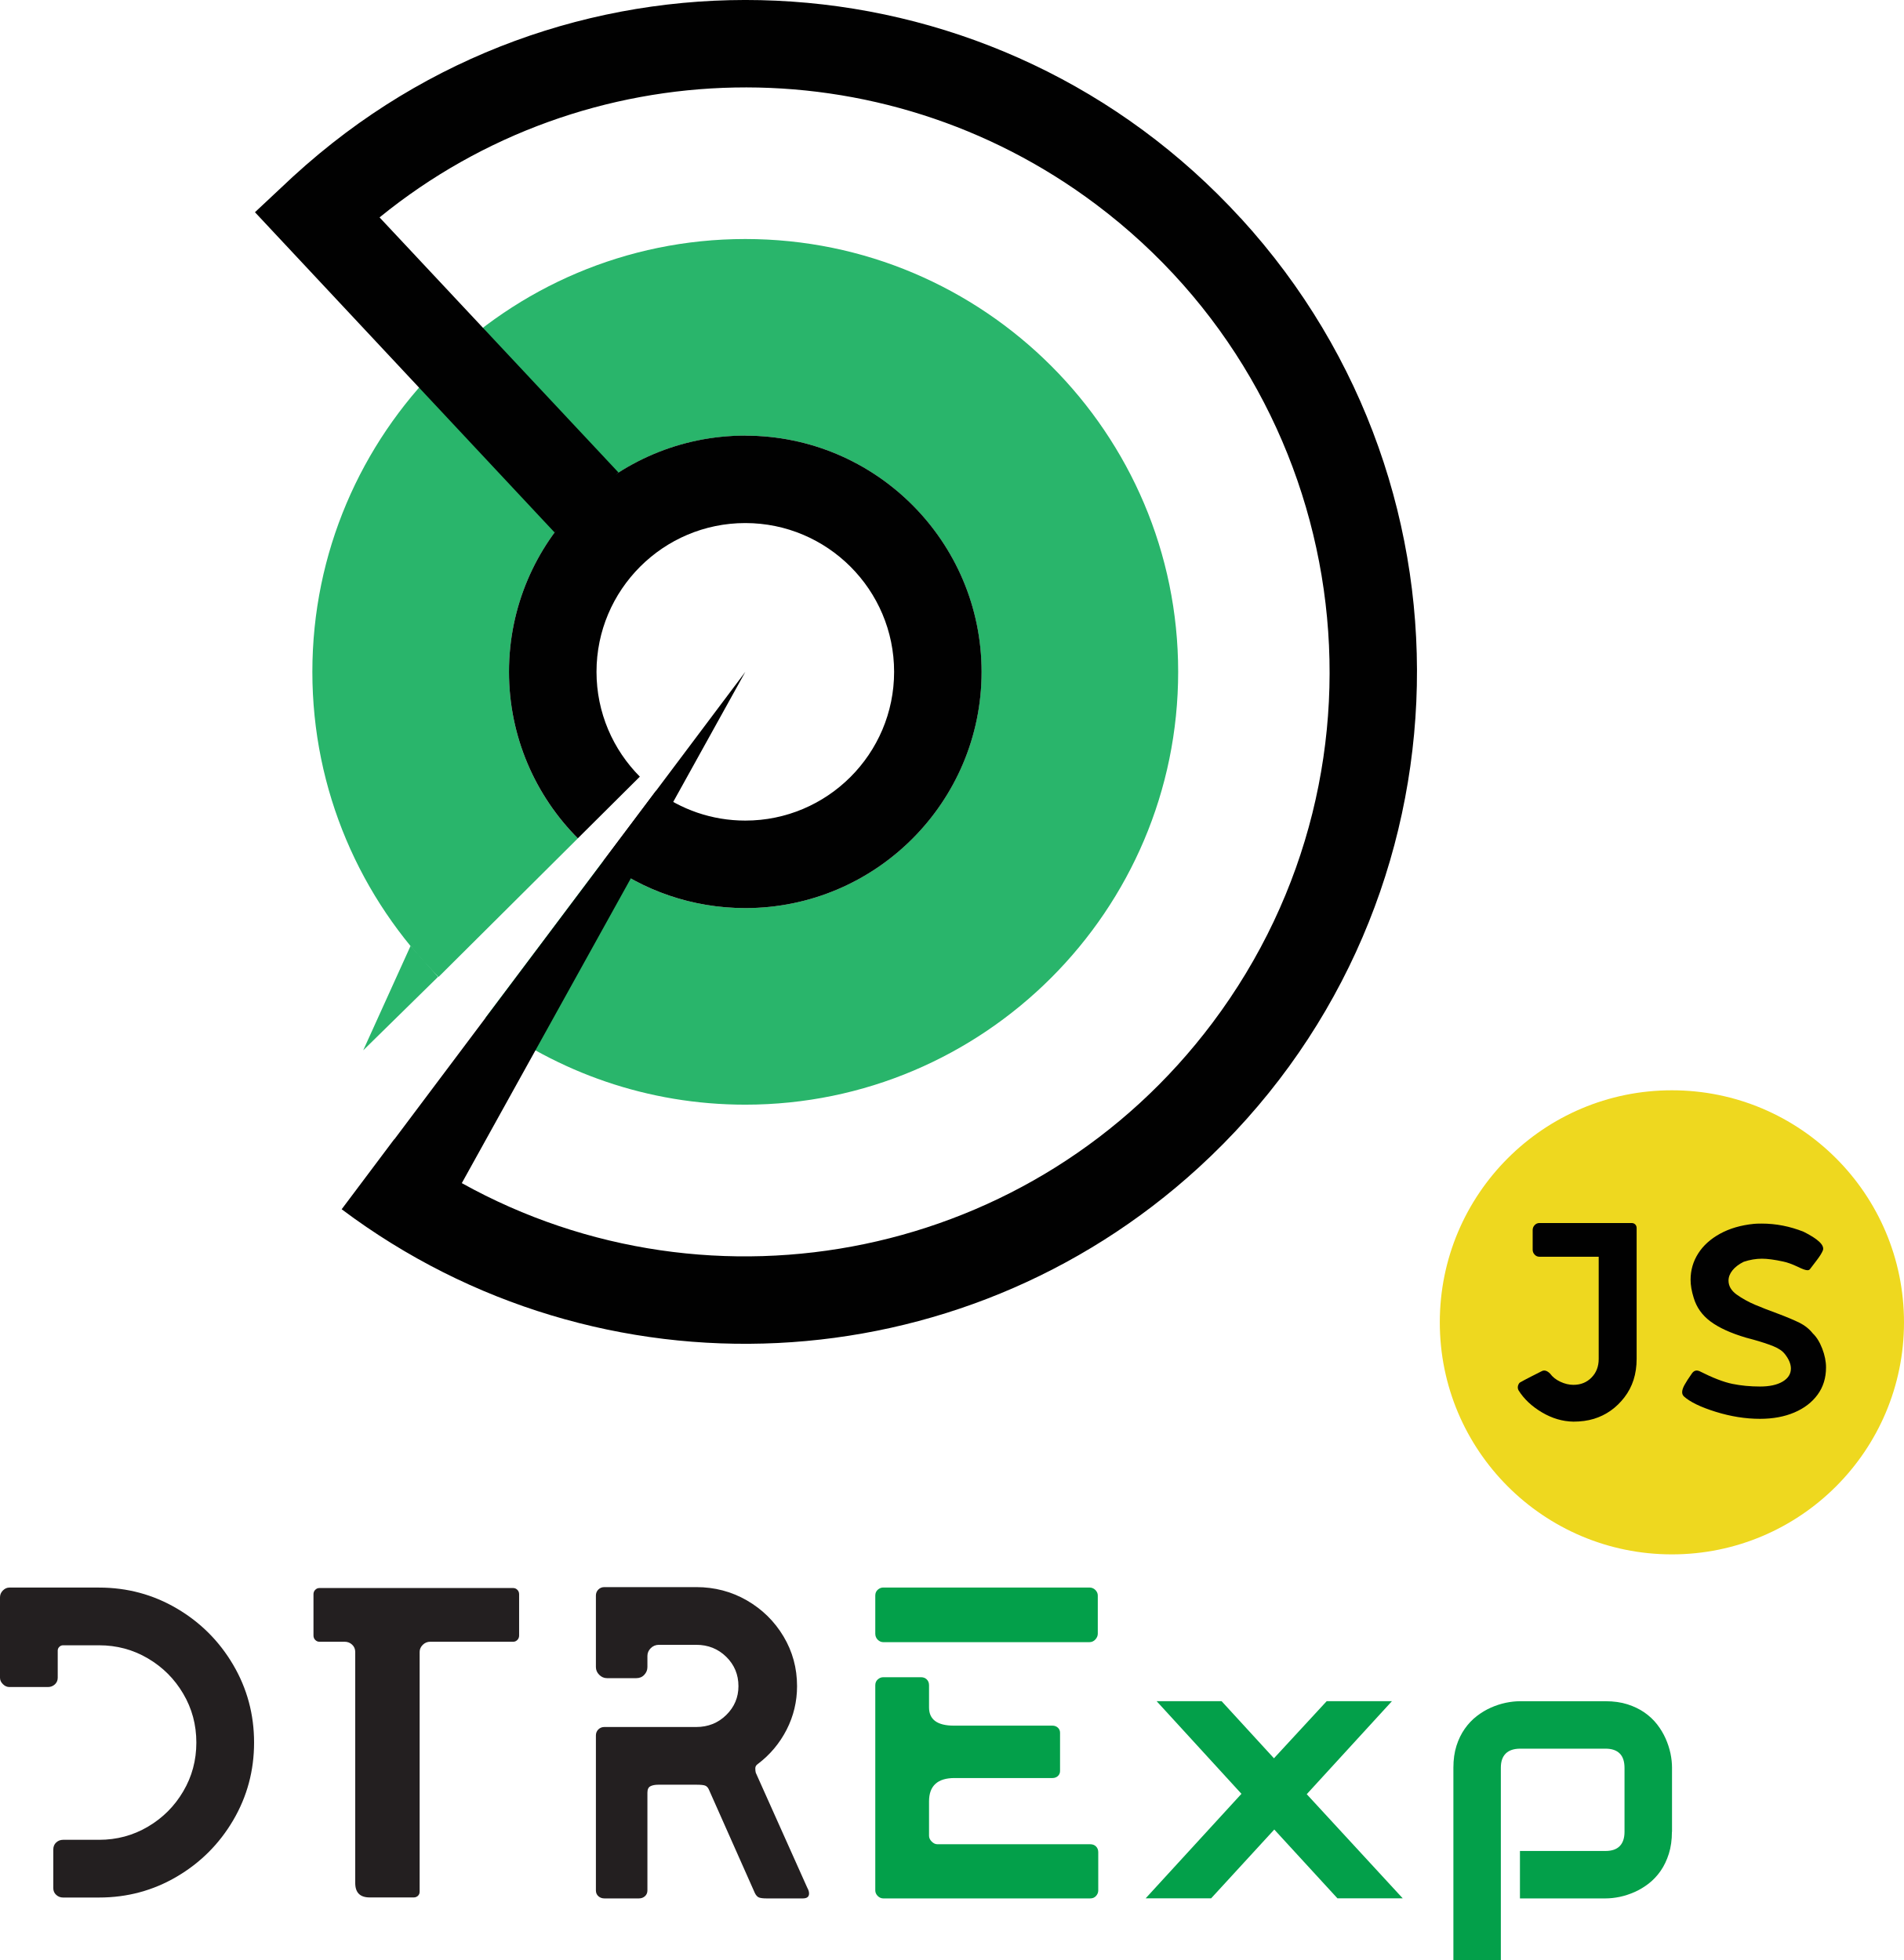
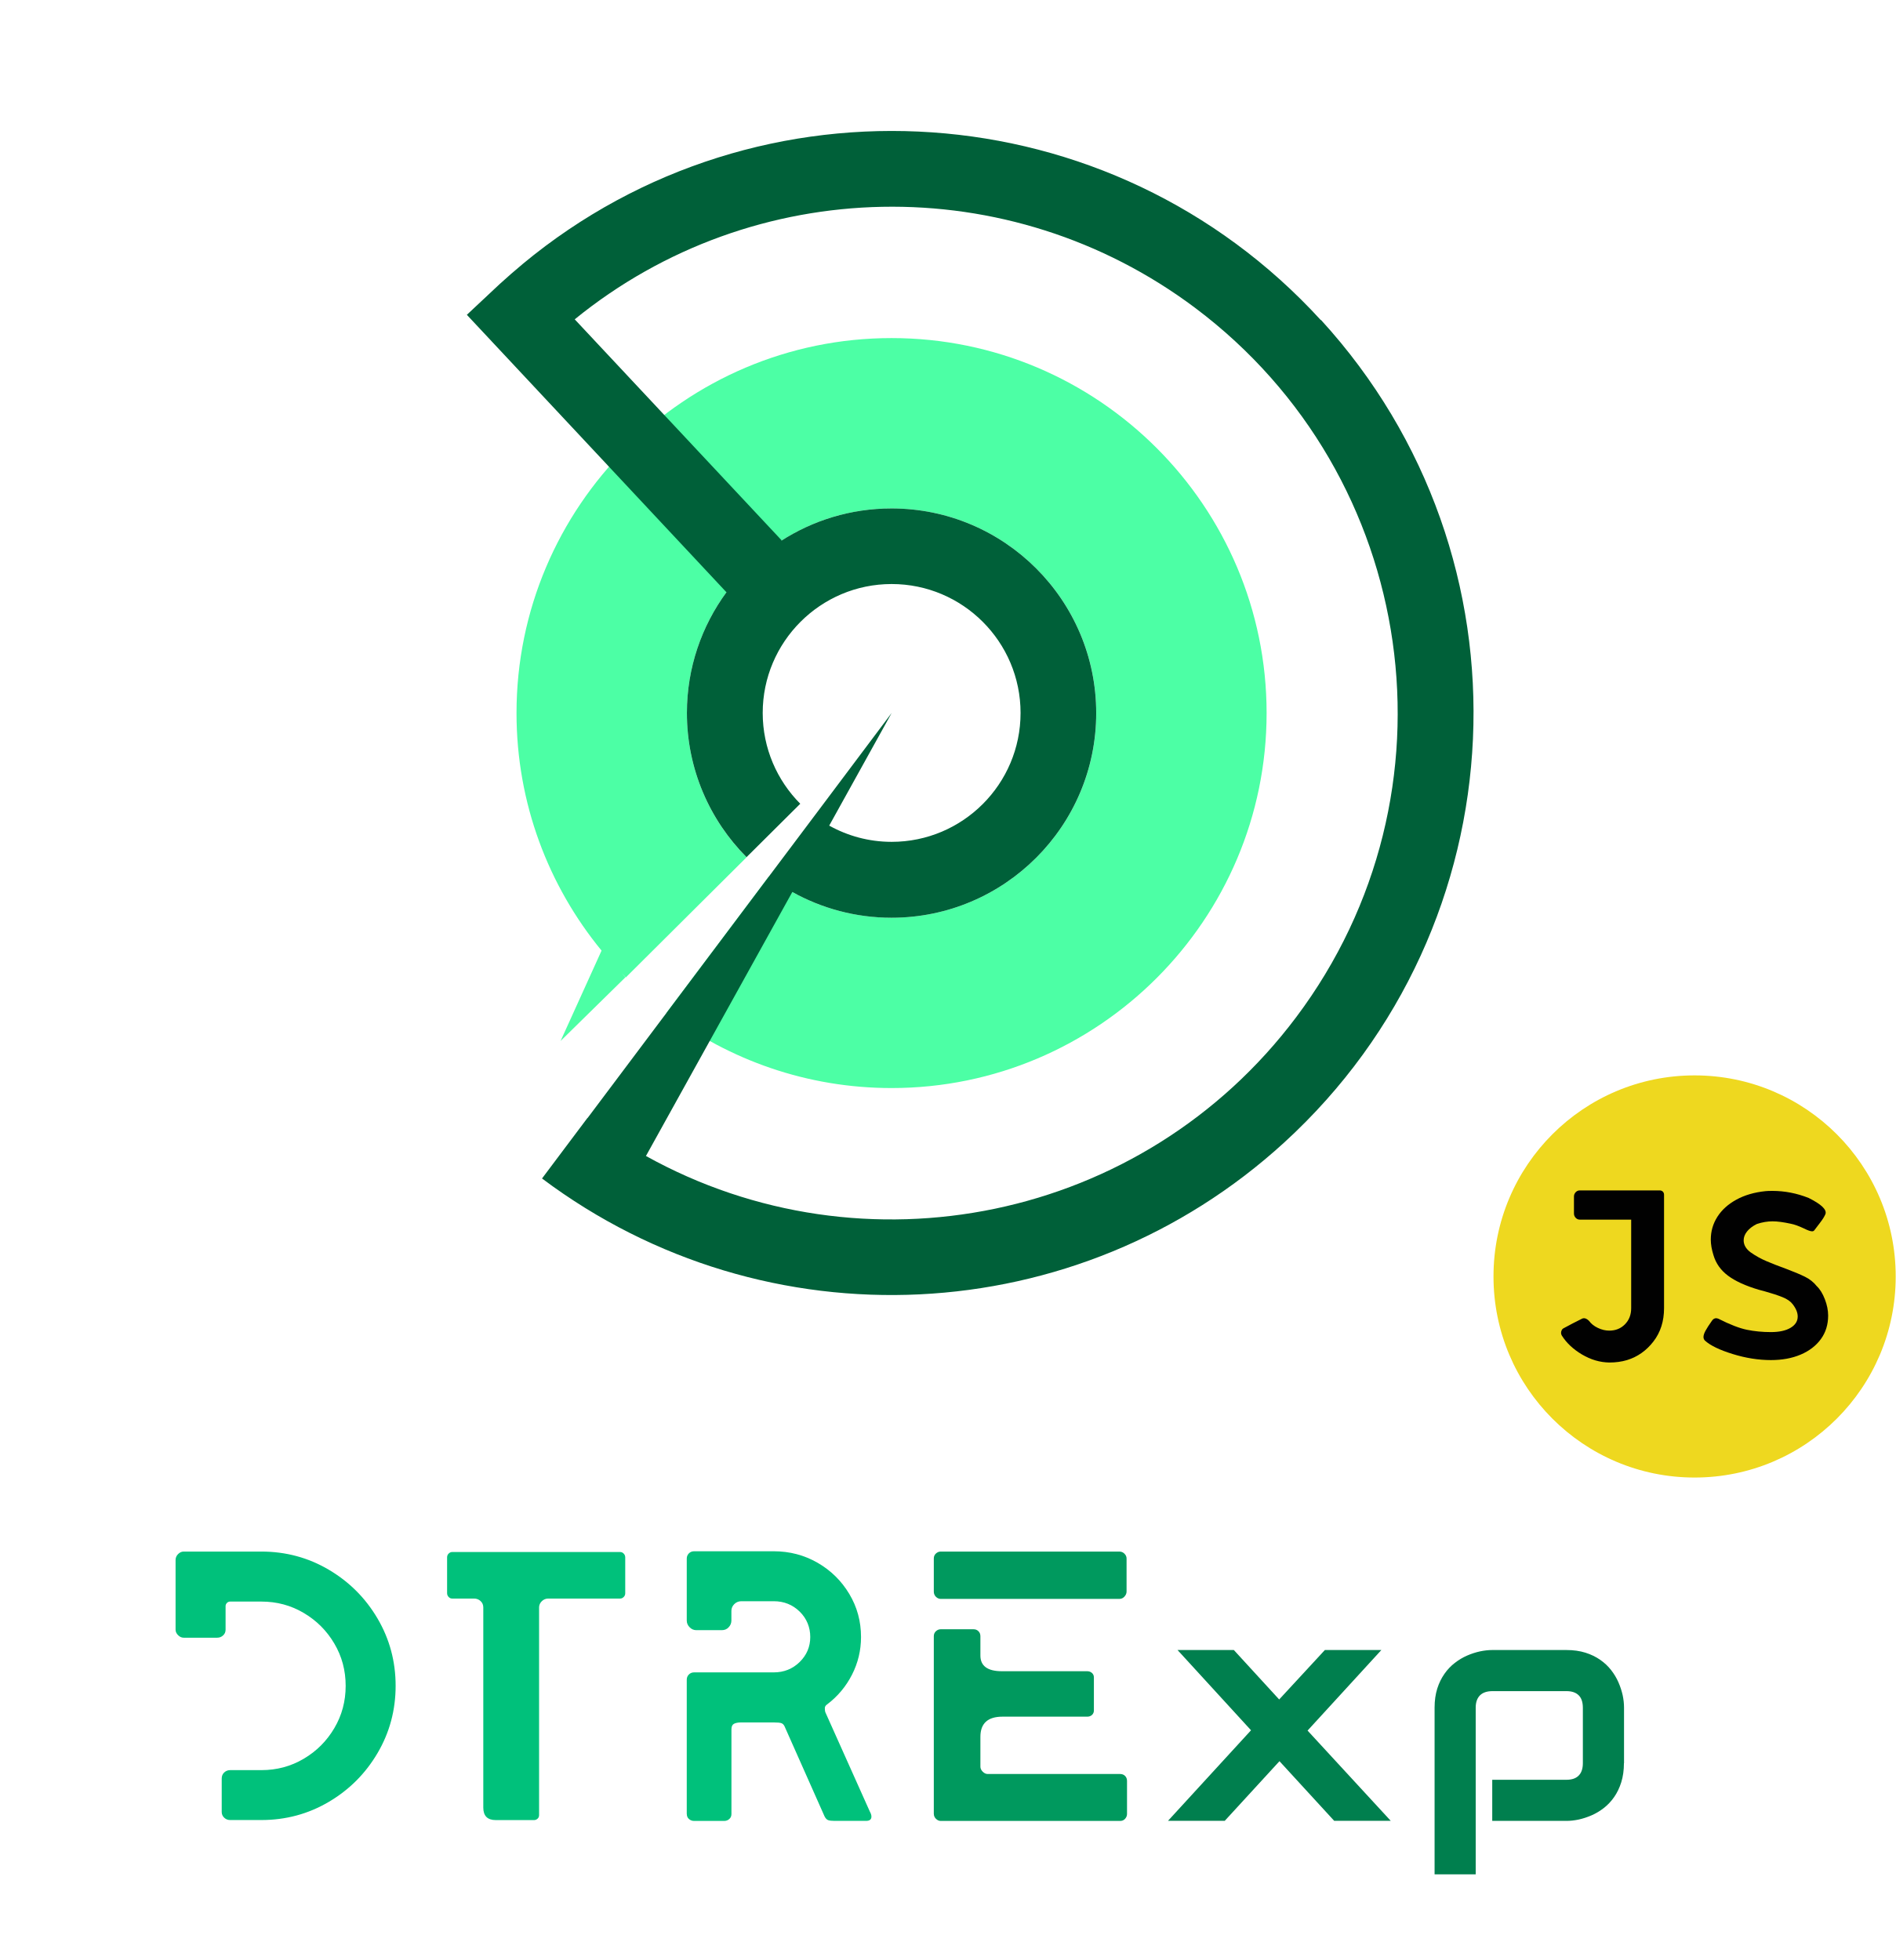
- <svg xmlns="http://www.w3.org/2000/svg" viewBox="0 0 407.67 419.76">
-   <defs>
-     <style>
-       .cls-1 {
-         fill: #29b56b;
-       }
- 
-       .cls-2 {
-         fill: #010101;
-       }
- 
-       .cls-3 {
-         fill: #231f20;
-       }
- 
-       .cls-4 {
-         fill: #03a04a;
-       }
-     </style>
-   </defs>
-   <g id="text">
-     <g>
-       <path class="cls-3" d="M11.41,404.38L11.41,396.11Q11.41,395.16 12.03,394.59Q12.65,394.02 13.50,394.02L21.21,394.02Q26.91,394.02 31.67,391.21Q36.43,388.41 39.23,383.65Q42.04,378.90 42.04,373.19Q42.04,367.48 39.23,362.73Q36.43,357.97 31.67,355.17Q26.91,352.36 21.21,352.36L13.50,352.36Q13.03,352.36 12.70,352.70Q12.36,353.03 12.36,353.50L12.36,359.31Q12.36,360.16 11.75,360.73Q11.13,361.30 10.27,361.30L2.00,361.30Q1.24,361.30 0.62,360.68Q0.00,360.07 0.00,359.31L0.00,342.09Q0.00,341.24 0.62,340.62Q1.24,340.00 2.00,340.00L21.21,340.00Q30.24,340.00 37.85,344.47Q45.46,348.94 49.93,356.55Q54.40,364.16 54.40,373.19Q54.40,382.22 49.93,389.83Q45.46,397.44 37.85,401.91Q30.24,406.38 21.21,406.38L13.50,406.38Q12.65,406.38 12.03,405.81Q11.41,405.24 11.41,404.38Z" />
-       <path class="cls-3" d="M76.06,403.27L76.06,353.79Q76.06,352.84 75.39,352.22Q74.73,351.60 73.78,351.60L68.36,351.60Q67.88,351.60 67.50,351.22Q67.12,350.84 67.12,350.27L67.12,341.43Q67.12,340.86 67.50,340.48Q67.88,340.10 68.36,340.10L109.91,340.10Q110.39,340.10 110.77,340.48Q111.15,340.86 111.15,341.43L111.15,350.27Q111.15,350.84 110.77,351.22Q110.39,351.60 109.91,351.60L92.13,351.60Q91.18,351.60 90.51,352.27Q89.85,352.93 89.85,353.79L89.85,405.12Q89.85,405.69 89.47,406.03Q89.09,406.36 88.61,406.36L79.15,406.36Q76.06,406.36 76.06,403.27Z" />
-       <path class="cls-3" d="M127.59,404.86L127.59,371.67Q127.59,370.90 128.11,370.38Q128.64,369.86 129.40,369.86L149.08,369.86Q152.88,369.86 155.50,367.29Q158.11,364.72 158.11,361.11Q158.11,357.40 155.50,354.83Q152.88,352.26 149.08,352.26L141.09,352.26Q140.05,352.26 139.33,352.98Q138.62,353.69 138.62,354.64L138.62,357.02Q138.62,357.97 137.95,358.68Q137.29,359.40 136.24,359.40L129.97,359.40Q129.02,359.40 128.30,358.68Q127.59,357.97 127.59,357.02L127.59,341.71Q127.59,340.95 128.11,340.42Q128.64,339.90 129.40,339.90L149.08,339.90Q154.97,339.90 159.92,342.75Q164.86,345.61 167.76,350.46Q170.66,355.31 170.66,361.11Q170.66,366.05 168.43,370.43Q166.19,374.80 162.30,377.75Q161.72,378.13 161.72,378.70Q161.72,379.27 161.82,379.65L172.85,404.29Q173.23,404.95 173.23,405.52Q173.23,406.57 171.90,406.57L164.10,406.57Q163.06,406.57 162.53,406.38Q162.01,406.19 161.63,405.43L151.74,383.17Q151.46,382.60 150.98,382.41Q150.51,382.22 149.08,382.22L141.00,382.22Q139.86,382.22 139.24,382.56Q138.62,382.89 138.62,383.93L138.62,404.86Q138.62,405.62 138.10,406.09Q137.57,406.57 136.81,406.57L129.40,406.57Q128.64,406.57 128.11,406.09Q127.59,405.62 127.59,404.86Z" />
-       <path class="cls-4" d="M187.41,349.88L187.41,341.70Q187.41,340.94 187.93,340.47Q188.46,339.99 189.12,339.99L233.25,339.99Q234.01,339.99 234.53,340.51Q235.05,341.04 235.05,341.70L235.05,349.88Q235.05,350.55 234.53,351.12Q234.01,351.69 233.25,351.69L189.12,351.69Q188.46,351.69 187.93,351.17Q187.41,350.64 187.41,349.88ZM187.41,404.86L187.41,360.92Q187.41,360.15 187.93,359.68Q188.46,359.20 189.12,359.20L197.21,359.20Q197.97,359.20 198.44,359.68Q198.92,360.15 198.92,360.92L198.92,365.68Q198.92,369.57 204.25,369.57L225.35,369.57Q226.02,369.57 226.50,370.00Q226.97,370.43 226.97,371.09L226.97,379.27Q226.97,379.94 226.50,380.37Q226.02,380.79 225.35,380.79L204.39,380.79Q198.92,380.79 198.92,385.79L198.92,393.16Q198.92,393.82 199.49,394.40Q200.06,394.97 200.72,394.97L233.44,394.97Q234.20,394.97 234.67,395.44Q235.15,395.92 235.15,396.68L235.15,404.86Q235.15,405.52 234.67,406.05Q234.20,406.57 233.44,406.57L189.12,406.57Q188.46,406.57 187.93,406.05Q187.41,405.52 187.41,404.86Z" />
-       <path class="cls-4" d="M298.03,364.33l-18.24,19.92,20.55,22.3h-13.98l-13.52-14.73-13.52,14.73h-14.02l20.51-22.38-18.16-19.84h13.91l11.21,12.23,11.29-12.23h13.98Z" />
-       <path class="cls-4" d="M357.98,392.3c0,1.75-.22,3.31-.66,4.71-.44,1.39-1.03,2.62-1.76,3.67-.73,1.05-1.58,1.95-2.54,2.7-.96.74-1.97,1.35-3.03,1.82s-2.12.81-3.18,1.04c-1.07.22-2.08.33-3.05.33h-18.32v-10.16h18.32c1.35,0,2.37-.35,3.05-1.05.68-.7,1.02-1.72,1.02-3.05v-13.67c0-1.41-.35-2.45-1.04-3.12-.69-.68-1.7-1.02-3.03-1.02h-18.24c-1.38,0-2.42.35-3.12,1.04-.7.69-1.05,1.7-1.05,3.03v41.21h-10.16v-41.21c0-1.74.22-3.31.66-4.69.44-1.38,1.04-2.6,1.78-3.65s1.59-1.95,2.56-2.7c.96-.74,1.97-1.35,3.03-1.82s2.12-.81,3.2-1.04c1.08-.22,2.09-.33,3.03-.33h18.32c1.74,0,3.31.22,4.69.66,1.38.44,2.6,1.03,3.65,1.76,1.05.73,1.95,1.58,2.7,2.54.74.96,1.35,1.97,1.82,3.03s.81,2.12,1.04,3.18c.22,1.07.33,2.08.33,3.05v13.75Z" />
-     </g>
-   </g>
-   <g id="mark">
-     <g>
-       <path class="cls-1" d="M87.91,202.57l-10.14,22.37,16.03-15.74-5.89-6.64h0Z" />
-       <path class="cls-1" d="M159.57,51.19c-51.11,0-92.69,41.59-92.69,92.7,0,25.47,10.33,48.57,27.01,65.34l29.83-29.68c-9.1-9.16-14.74-21.76-14.74-35.66,0-27.9,22.69-50.59,50.59-50.59s50.59,22.69,50.59,50.59-22.69,50.59-50.59,50.59c-11.39,0-21.9-3.78-30.37-10.15l-25.27,33.65c15.51,11.67,34.77,18.6,55.64,18.6h0c51.11,0,92.69-41.59,92.69-92.7s-41.58-92.69-92.69-92.69h0Z" />
-       <path class="cls-2" d="M265.69,46.77C213.81-10,126.91-15.64,68.43,32.86h0l-.03.02c-1.94,1.61-3.85,3.28-5.73,5l-8.08,7.57,64.15,68.58,13.67-12.85-51.14-54.62c44.15-35.94,107.44-37.31,153.41-2.78,55.26,41.52,66.43,119.99,24.93,175.27-38,50.63-106.97,64.25-160.77,34.31h.05s60.7-109.48,60.7-109.48l-75.16,100.13s-.02-.01-.03-.02l-11.24,14.98s.01,0,.02.01l-.03.03h.05c55.33,41.51,132.36,37.77,183.41-8.93,58.64-53.63,62.71-144.67,9.08-203.33h0Z" />
-       <path class="cls-2" d="M159.57,93.29c-27.9,0-50.59,22.69-50.59,50.59,0,13.9,5.64,26.51,14.74,35.66l13.28-13.21c-5.73-5.76-9.28-13.7-9.28-22.45,0-17.57,14.29-31.86,31.86-31.86s31.86,14.29,31.86,31.86-14.29,31.86-31.86,31.86c-7.17,0-13.79-2.38-19.12-6.39l-11.25,14.98c8.46,6.37,18.98,10.15,30.37,10.15,27.9,0,50.59-22.69,50.59-50.59s-22.69-50.59-50.59-50.59h0Z" />
-     </g>
-   </g>
-   <g id="badge">
+ <svg xmlns="http://www.w3.org/2000/svg" viewBox="0 0 377.2 390">
+   <path d="M44.11,360.56v-6.66c0-.51.17-.92.5-1.22.33-.31.73-.46,1.18-.46h6.21c3.06,0,5.87-.75,8.42-2.26,2.55-1.5,4.58-3.53,6.09-6.09,1.51-2.55,2.26-5.36,2.26-8.42s-.75-5.87-2.26-8.42c-1.5-2.55-3.53-4.58-6.09-6.09-2.55-1.51-5.36-2.26-8.42-2.26h-6.21c-.25,0-.47.09-.64.27-.18.18-.27.39-.27.64v4.68c0,.46-.16.84-.49,1.14-.33.31-.73.46-1.19.46h-6.66c-.41,0-.78-.17-1.11-.5-.33-.33-.5-.69-.5-1.1v-13.86c0-.46.17-.85.5-1.18.33-.33.7-.5,1.11-.5h15.46c4.85,0,9.31,1.2,13.39,3.6,4.08,2.4,7.32,5.64,9.72,9.72,2.4,4.08,3.6,8.55,3.6,13.39,0,4.85-1.2,9.31-3.6,13.39-2.4,4.08-5.64,7.32-9.72,9.72-4.08,2.4-8.55,3.6-13.39,3.6h-6.21c-.46,0-.85-.15-1.18-.46-.33-.31-.5-.69-.5-1.15Z" style="fill: #00c17b;" />
+   <path d="M96.15,359.67v-39.83c0-.51-.18-.93-.54-1.26-.35-.33-.79-.5-1.3-.5h-4.36c-.26,0-.49-.1-.69-.31-.2-.2-.31-.46-.31-.76v-7.12c0-.31.1-.56.31-.76.2-.2.43-.31.69-.31h33.44c.26,0,.49.1.69.31.2.2.31.46.31.76v7.12c0,.31-.1.56-.31.76-.2.2-.43.31-.69.31h-14.31c-.51,0-.94.18-1.3.54-.35.35-.53.76-.53,1.22v41.32c0,.31-.1.55-.31.73-.2.18-.43.27-.69.27h-7.61c-1.66,0-2.49-.83-2.49-2.49Z" style="fill: #00c17b;" />
+   <path d="M136.63,360.95v-26.72c0-.41.14-.76.42-1.04.28-.28.63-.42,1.04-.42h15.84c2.04,0,3.76-.69,5.17-2.07,1.4-1.38,2.1-3.04,2.1-4.97s-.7-3.68-2.1-5.05c-1.41-1.38-3.13-2.07-5.17-2.07h-6.43c-.56,0-1.03.19-1.42.58-.38.38-.57.83-.57,1.34v1.92c0,.51-.18.96-.54,1.34-.35.39-.81.58-1.38.58h-5.05c-.51,0-.96-.19-1.34-.58-.38-.38-.57-.83-.57-1.34v-12.32c0-.41.14-.75.42-1.04.28-.28.63-.42,1.04-.42h15.84c3.16,0,6.07.76,8.73,2.29,2.65,1.53,4.75,3.6,6.31,6.21,1.56,2.6,2.33,5.46,2.33,8.57,0,2.65-.6,5.15-1.8,7.5-1.2,2.35-2.85,4.31-4.93,5.89-.31.2-.47.46-.47.76s.03.56.08.76l8.88,19.83c.2.35.31.68.31.99,0,.56-.36.85-1.07.85h-6.28c-.56,0-.98-.05-1.26-.15-.28-.1-.52-.36-.72-.76l-7.96-17.92c-.15-.31-.35-.51-.61-.61-.25-.1-.76-.15-1.53-.15h-6.5c-.61,0-1.08.09-1.42.27-.33.18-.5.54-.5,1.1v16.85c0,.41-.14.74-.42.99-.28.26-.63.39-1.04.39h-5.96c-.41,0-.75-.13-1.04-.39-.28-.25-.42-.58-.42-.99Z" style="fill: #00c17b;" />
+   <path d="M185.78,316.69v-6.58c0-.41.14-.74.42-.99.28-.26.6-.39.96-.39h35.52c.41,0,.75.14,1.03.42.28.28.42.6.42.96v6.58c0,.36-.14.69-.42,1s-.62.46-1.03.46h-35.52c-.35,0-.67-.14-.96-.42-.28-.28-.42-.63-.42-1.04ZM185.78,360.95v-35.37c0-.41.14-.75.42-1,.28-.26.6-.39.96-.39h6.51c.41,0,.74.13.99.39.26.25.39.58.39,1v3.83c0,2.09,1.43,3.13,4.29,3.13h16.98c.36,0,.67.12.93.35.25.23.38.52.38.88v6.58c0,.36-.13.65-.38.89-.26.23-.57.34-.93.34h-16.87c-2.94,0-4.4,1.34-4.4,4.02v5.93c0,.35.15.69.46,1,.31.31.64.46.99.46h26.34c.41,0,.74.13.99.38.26.26.39.59.39,1v6.58c0,.35-.13.67-.39.96-.25.28-.58.42-.99.42h-35.67c-.35,0-.67-.14-.96-.42-.28-.28-.42-.6-.42-.96Z" style="fill: #00995e;" />
+   <path d="M274.82,328.32l-14.68,16.03,16.54,17.95h-11.25l-10.88-11.86-10.88,11.86h-11.29l16.51-18.01-14.62-15.97h11.2l9.02,9.84,9.09-9.84h11.25,0Z" style="fill: #007f4e;" />
+   <path d="M323.08,350.84c0,1.41-.18,2.66-.53,3.79-.35,1.12-.83,2.11-1.42,2.95-.59.85-1.27,1.57-2.04,2.17-.77.6-1.59,1.09-2.44,1.46s-1.71.65-2.56.84c-.86.18-1.67.27-2.46.27h-14.75v-8.18h14.75c1.09,0,1.91-.28,2.46-.85.55-.56.82-1.38.82-2.46v-11c0-1.13-.28-1.97-.84-2.51-.56-.55-1.37-.82-2.44-.82h-14.68c-1.11,0-1.95.28-2.51.84-.56.56-.85,1.37-.85,2.44v33.17h-8.18v-33.17c0-1.4.18-2.66.53-3.78s.84-2.09,1.43-2.94,1.28-1.57,2.06-2.17c.77-.6,1.59-1.09,2.44-1.46s1.71-.65,2.58-.84c.87-.18,1.68-.27,2.44-.27h14.75c1.4,0,2.66.18,3.78.53s2.09.83,2.94,1.42,1.57,1.27,2.17,2.04c.6.77,1.09,1.59,1.46,2.44s.65,1.71.84,2.56c.18.86.27,1.67.27,2.46v11.07h-.02Z" style="fill: #007f4e;" />
+   <path d="M177.37,67.27c-41.14,0-74.61,33.48-74.61,74.62,0,17.92,6.35,34.38,16.92,47.26l-8.15,17.98,12.9-12.67-.71-.81c.26.27.52.56.79.83l24.01-23.89c-7.32-7.37-11.86-17.52-11.86-28.7,0-22.46,18.26-40.72,40.72-40.72s40.72,18.26,40.72,40.72-18.26,40.72-40.72,40.72c-9.17,0-17.63-3.04-24.45-8.17l-20.34,27.09c12.48,9.39,27.99,14.97,44.79,14.97,41.14,0,74.61-33.48,74.61-74.62s-33.47-74.61-74.61-74.61Z" style="fill: #00ff7f; opacity: .7;" />
+   <path d="M262.79,63.69v.02c-41.76-45.7-111.71-50.24-158.78-11.2l-.02.02c-1.56,1.3-3.1,2.64-4.61,4.02l-6.5,6.09,51.64,55.2.04-.04c-4.96,6.75-7.9,15.07-7.9,24.06,0,11.19,4.54,21.34,11.86,28.7l10.69-10.63c-4.61-4.64-7.47-11.03-7.47-18.07,0-14.14,11.5-25.65,25.65-25.65s25.65,11.5,25.65,25.65-11.5,25.65-25.65,25.65c-4.51,0-8.74-1.18-12.42-3.23l12.43-22.42-15.39,20.51s0,0,0,0l-9.06,12.06s0,0,0,0l-36.05,48.03s-.02,0-.02-.02l-9.05,12.06s0,0,.02,0l-.02.02h.04c44.54,33.41,106.54,30.4,147.63-7.19,47.2-43.17,50.48-116.45,7.31-163.67ZM257.89,202.38c-30.59,40.75-86.1,51.72-129.41,27.62h.04l29.11-52.51c5.85,3.25,12.58,5.12,19.74,5.12,22.46,0,40.72-18.26,40.72-40.72s-18.26-40.72-40.72-40.72h0c-8.1,0-15.65,2.38-22,6.47l.13-.13-41.16-43.97c35.54-28.93,86.48-30.03,123.48-2.24,44.48,33.42,53.47,96.58,20.07,141.08Z" style="fill: #006039;" />
+   <g id="badge" transform="translate(48.934 25.990) scale(0.8051)">
    <rect x="308.28" y="233.50" width="99.39" height="99.39" rx="49.69" ry="49.69" fill="#eed81f" />
    <g>
      <path fill="#010101" d="M325.155 297.785Q324.975 297.484 324.975 297.123Q324.975 296.822 325.125 296.491Q325.276 296.16 325.516 296.04Q326.359 295.559 327.773 294.837Q329.186 294.115 330.029 293.694Q330.33 293.513 330.63 293.513Q331.232 293.513 331.894 294.175Q332.676 295.258 334.09 295.92Q335.504 296.582 336.887 296.582Q339.234 296.582 340.768 295.017Q342.302 293.453 342.302 291.046V269.147H329.608Q329.006 269.147 328.585 268.695Q328.164 268.244 328.164 267.643V263.431Q328.164 262.829 328.585 262.378Q329.006 261.927 329.608 261.927H349.341Q349.823 261.927 350.124 262.228Q350.424 262.529 350.424 263.01V291.046Q350.424 295.86 347.807 299.259Q345.19 302.658 341.279 303.861Q339.294 304.463 336.887 304.463Q333.398 304.403 330.149 302.478Q326.9 300.552 325.155 297.785Z" />
      <path fill="#010101" d="M360.532 299.048Q360.171 298.687 360.171 298.146Q360.171 297.544 360.652 296.642Q361.134 295.739 362.277 294.115Q362.698 293.513 363.3 293.513Q363.48 293.513 363.841 293.633Q368.113 295.799 370.91 296.371Q373.708 296.942 376.836 296.942Q379.905 296.942 381.68 295.89Q383.454 294.837 383.454 293.092Q383.454 291.648 382.191 290.024Q381.409 289.001 379.694 288.309Q377.98 287.617 375.393 286.895Q375.092 286.835 373.828 286.474Q368.955 285.03 366.248 283.015Q363.54 280.999 362.638 277.931Q361.976 275.825 361.976 274.08Q361.976 271.012 363.6 268.455Q365.225 265.898 368.293 264.213Q371.362 262.529 375.513 262.107Q376.054 262.047 377.197 262.047Q381.77 262.047 386.162 263.792Q390.855 266.138 390.313 267.763Q389.952 268.665 388.899 270.019Q387.846 271.373 387.546 271.794Q387.365 272.035 387.004 272.035Q386.403 272.035 384.959 271.313Q383.033 270.41 381.77 270.169Q379.002 269.568 377.258 269.568Q375.332 269.568 373.347 270.23Q371.783 271.012 370.94 272.065Q370.098 273.118 370.098 274.261Q370.098 275.945 371.783 277.209Q373.648 278.532 375.784 279.435Q377.919 280.337 380.567 281.3Q383.454 282.383 385.229 283.255Q387.004 284.128 388.147 285.571Q389.351 286.715 390.163 288.82Q390.975 290.926 390.975 292.851Q390.975 296.221 389.17 298.687Q387.365 301.154 384.176 302.508Q380.988 303.861 376.836 303.861Q372.204 303.861 367.361 302.357Q362.517 300.853 360.532 299.048Z" />
    </g>
  </g>
</svg>
